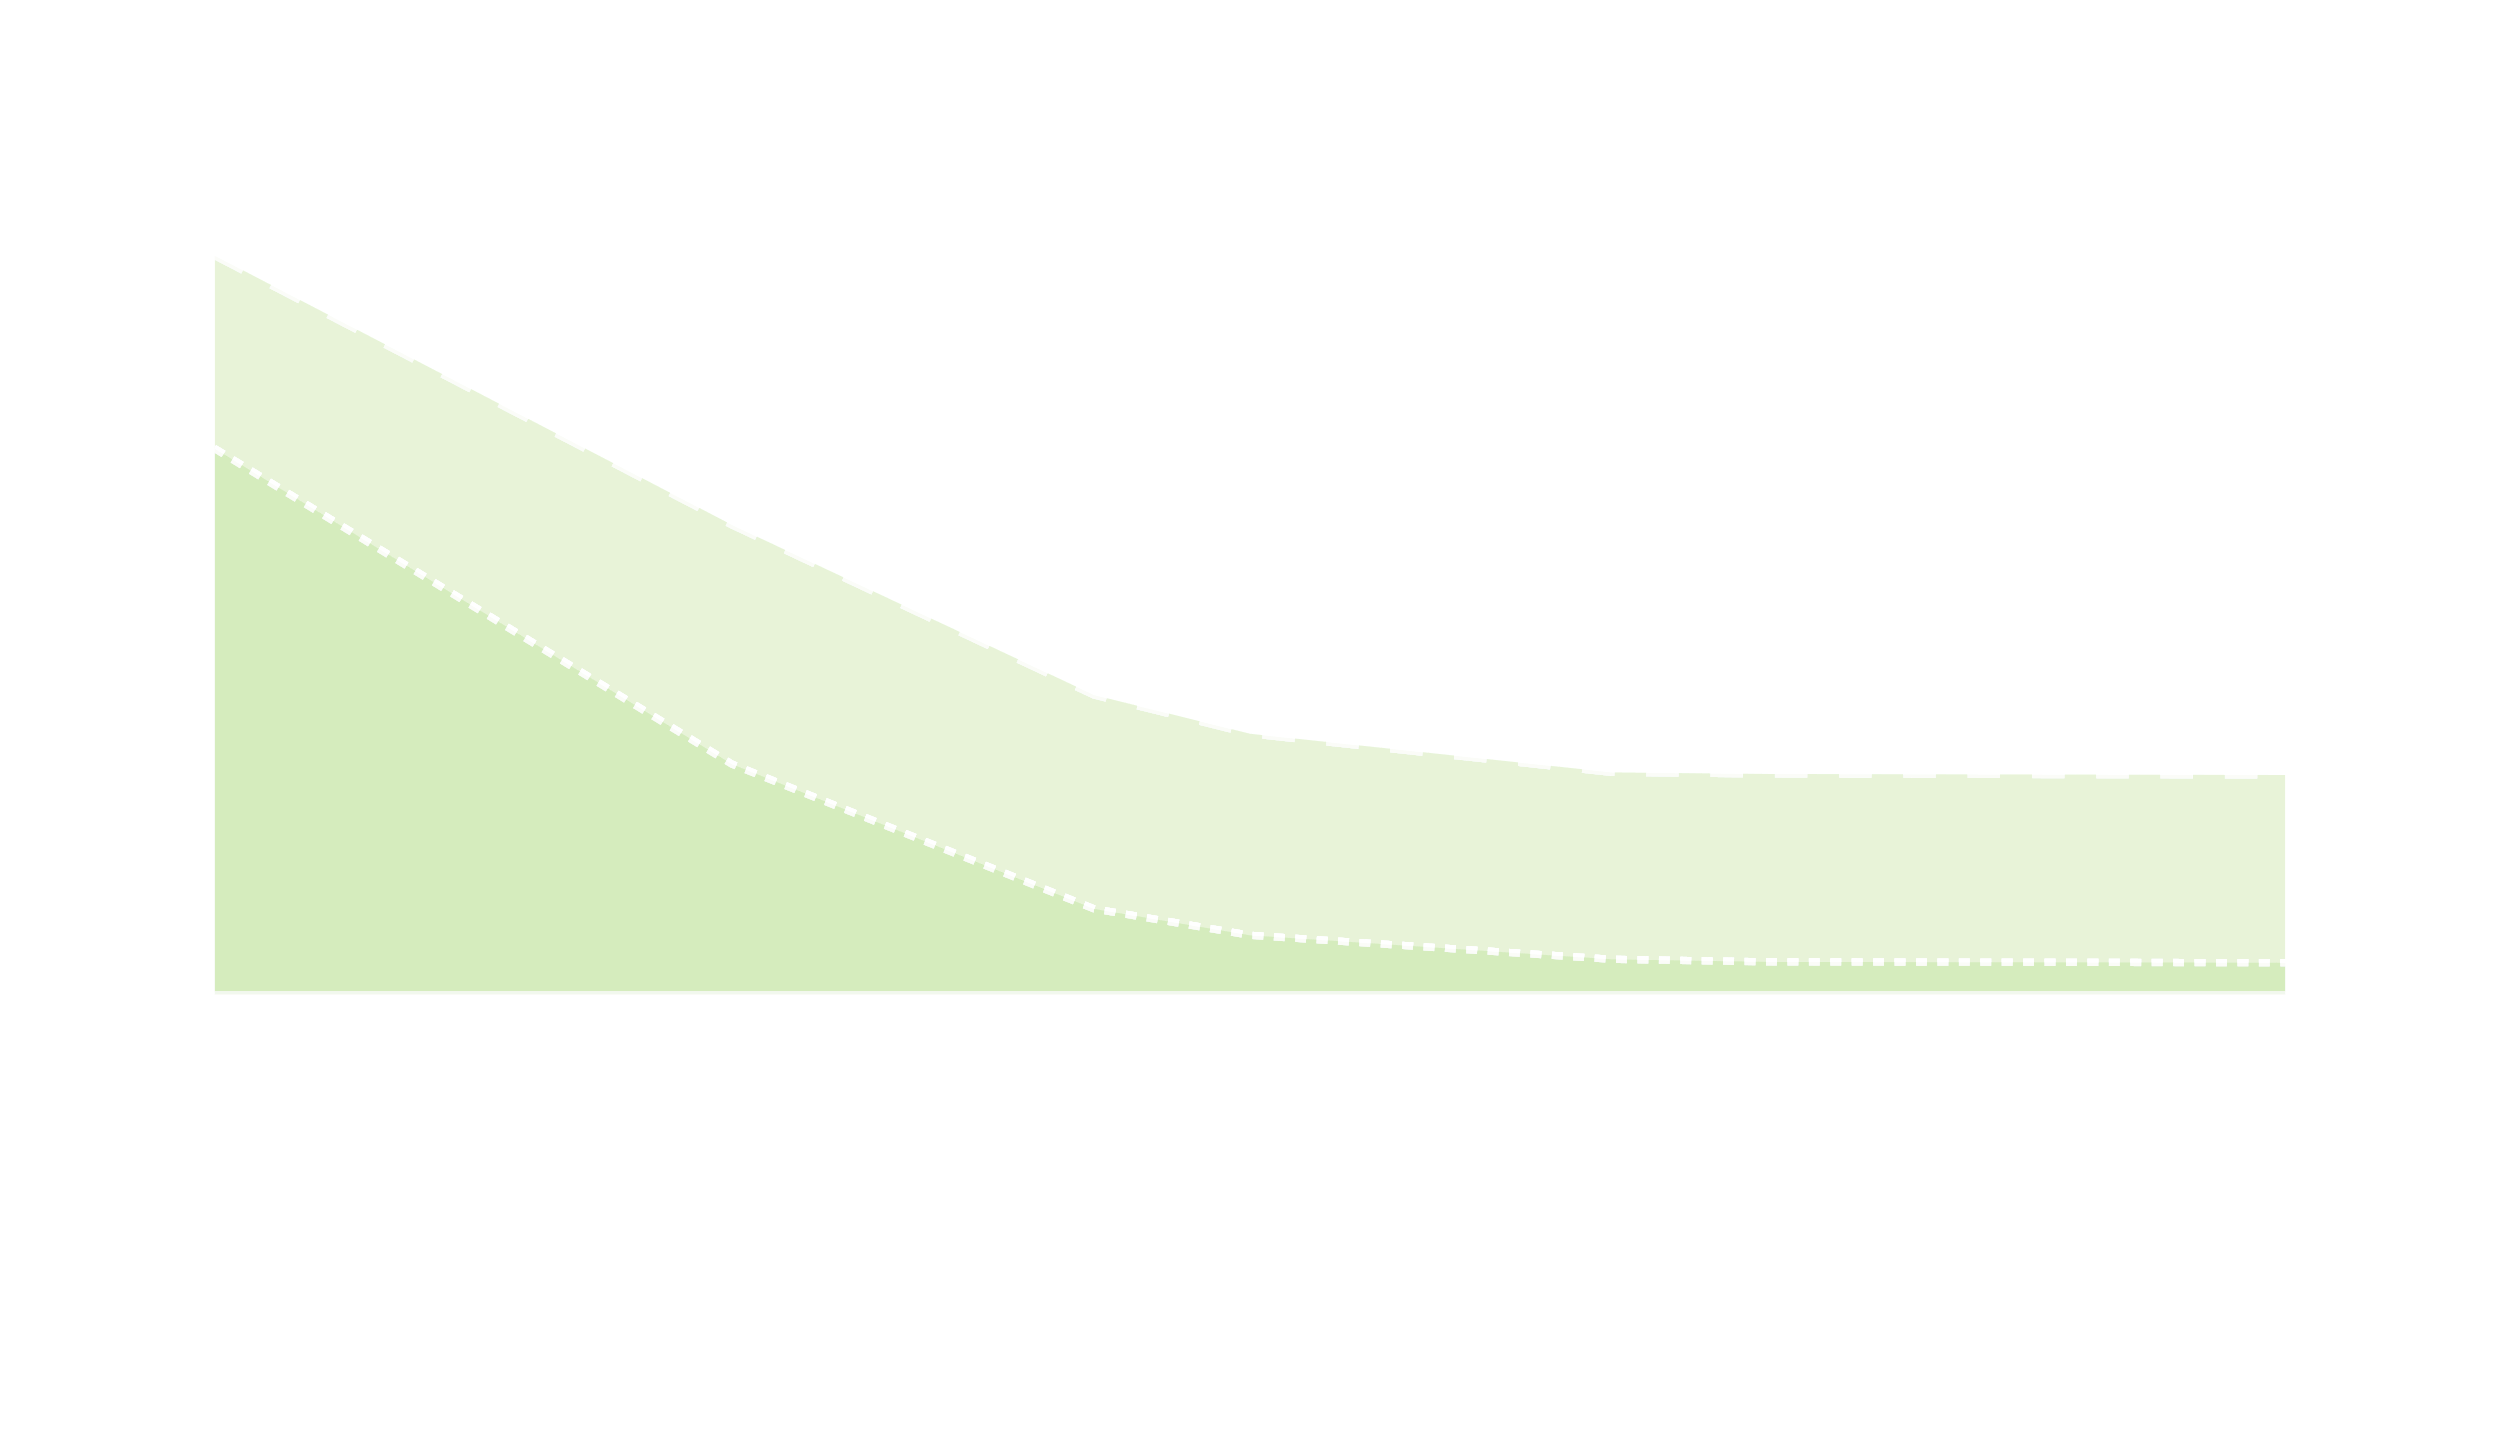
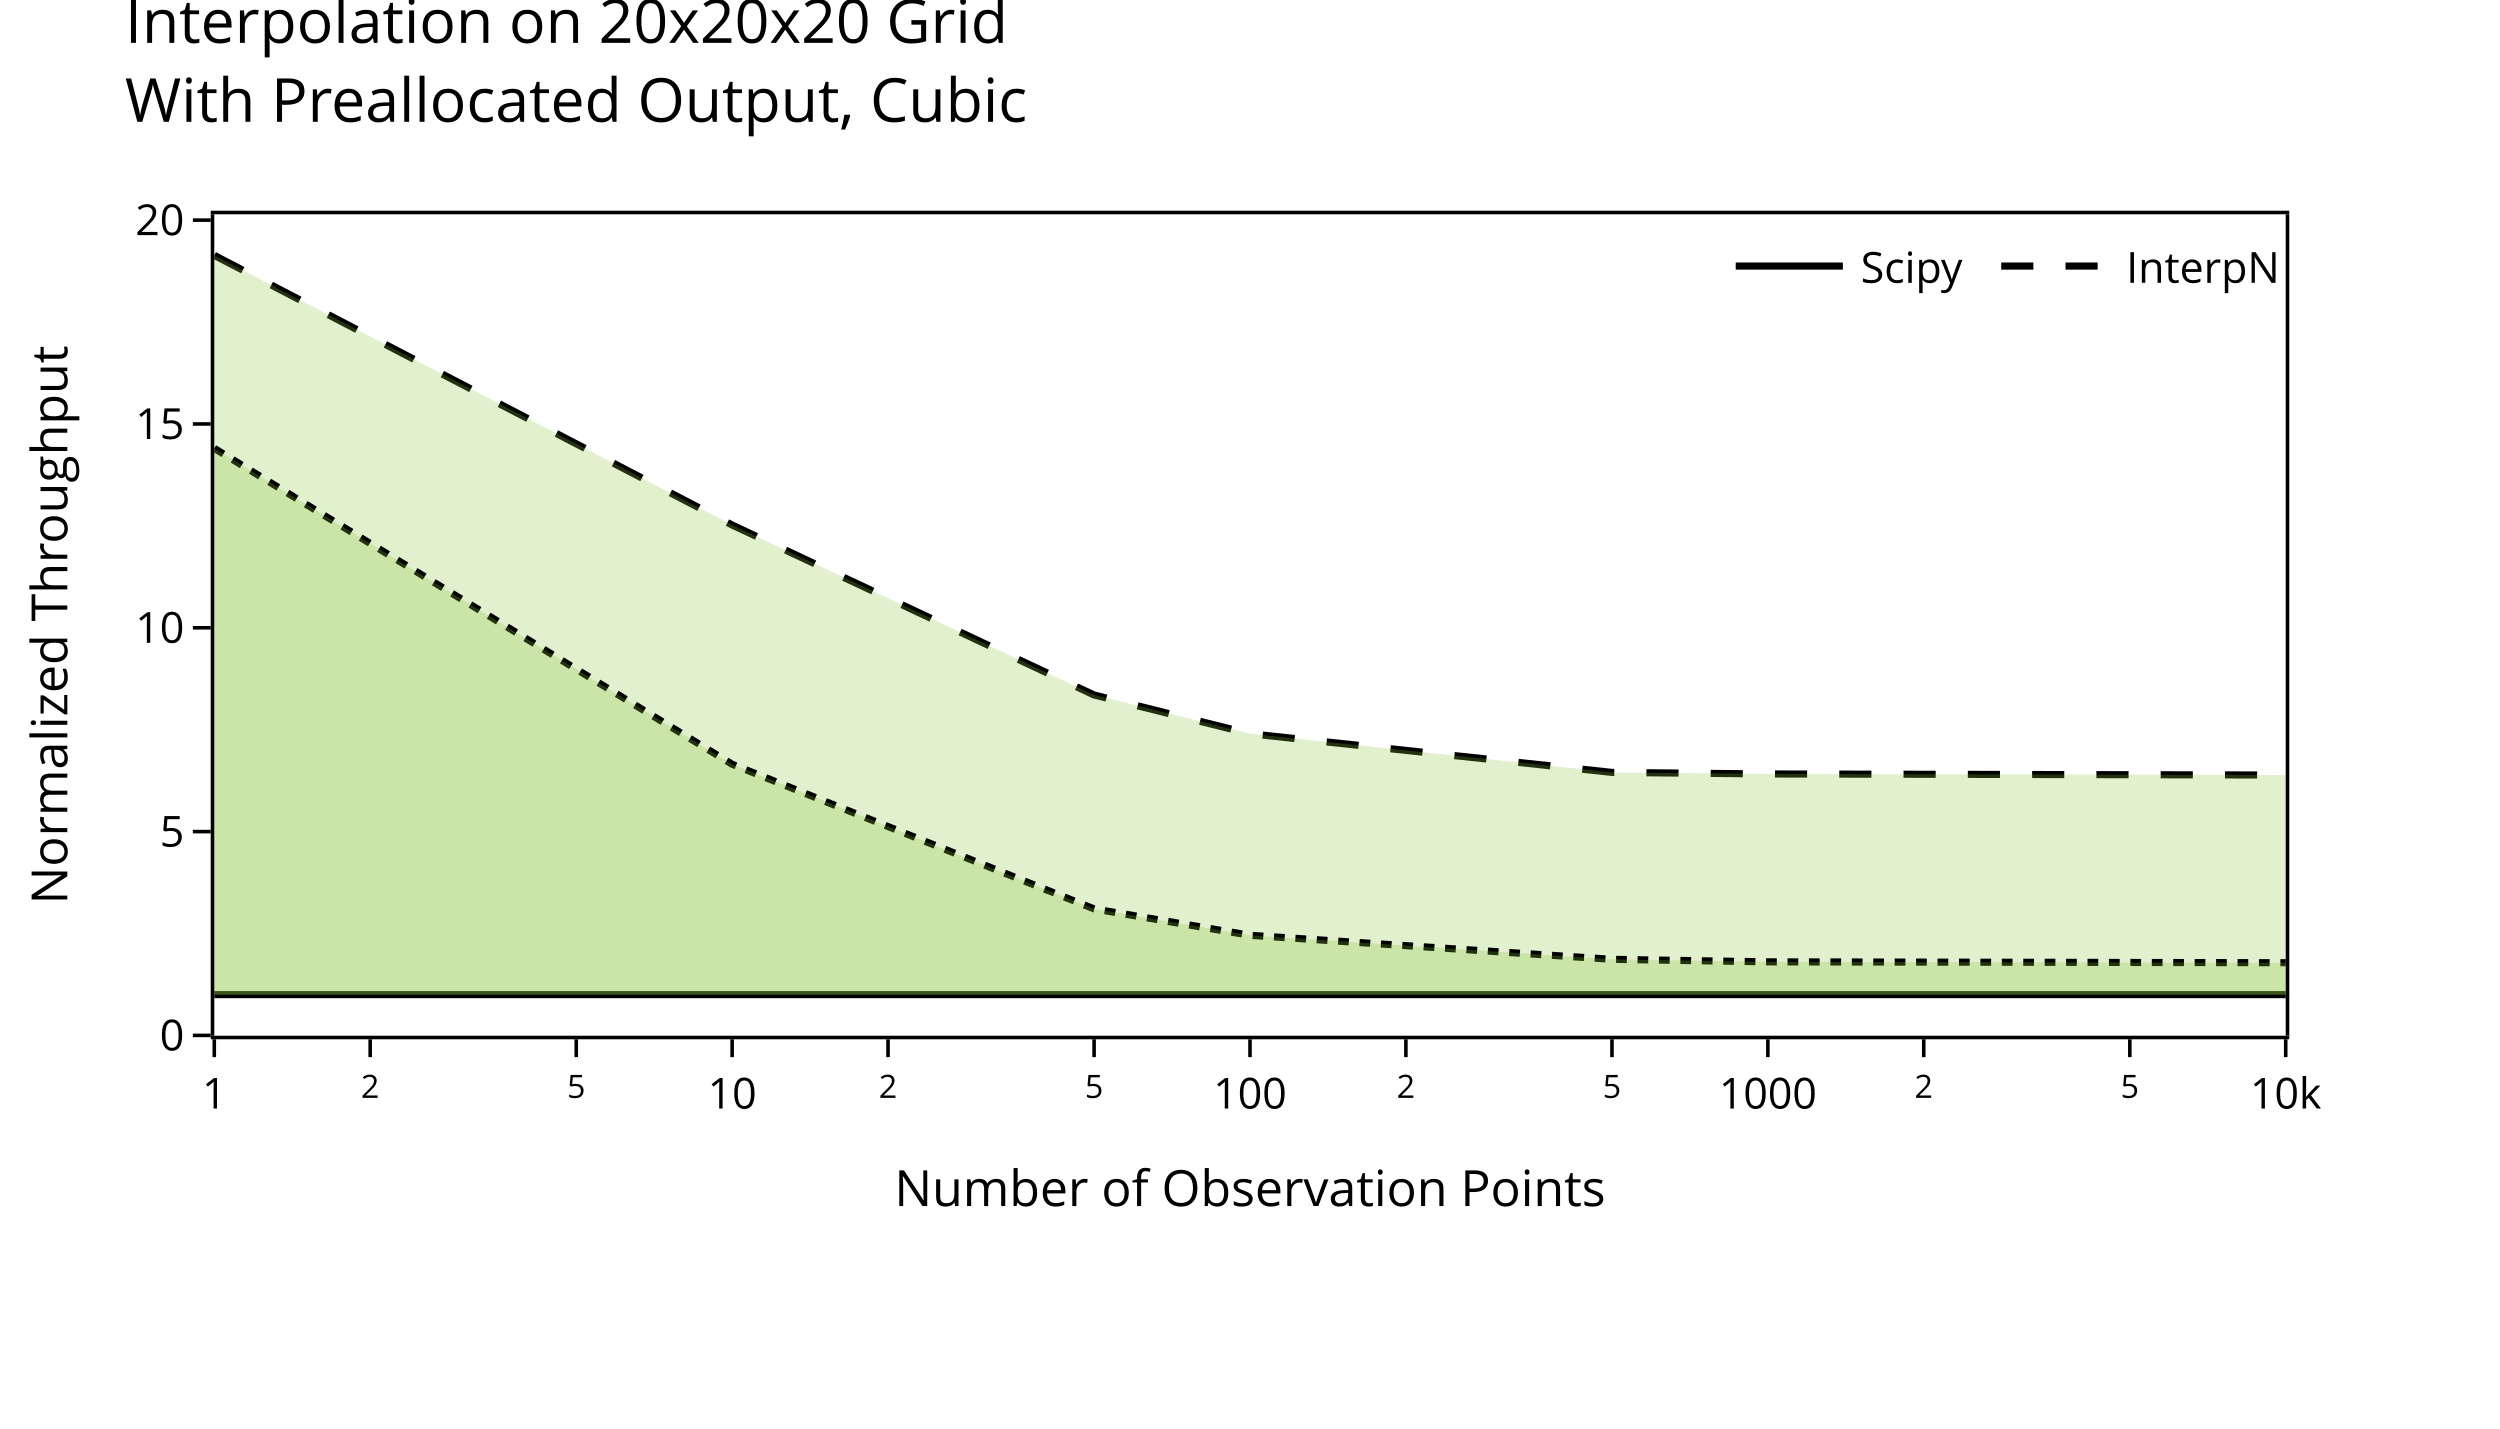
<svg xmlns="http://www.w3.org/2000/svg" class="main-svg" width="700" height="400" style="" viewBox="0 0 700 400">
  <rect x="0" y="0" width="700" height="400" style="fill: rgb(0, 0, 0); fill-opacity: 0;" />
-   <defs>
-     <style type="text/css">
-           svg { filter: invert(100%) hue-rotate(180deg); background-color: transparent !important; }
-           image { filter: invert(100%) hue-rotate(180deg) saturate(1.25); }
-       </style>
-   </defs>
  <defs id="defs-842107">
    <g class="clips">
      <clipPath id="clip842107xyplot" class="plotclip">
        <rect width="580" height="230" />
      </clipPath>
      <clipPath class="axesclip" id="clip842107x">
        <rect x="60" y="0" width="580" height="400" />
      </clipPath>
      <clipPath class="axesclip" id="clip842107y">
        <rect x="0" y="60" width="700" height="230" />
      </clipPath>
      <clipPath class="axesclip" id="clip842107xy">
        <rect x="60" y="60" width="580" height="230" />
      </clipPath>
    </g>
    <g class="gradients" />
    <g class="patterns" />
  </defs>
  <g class="bglayer">
    <rect class="bg" x="60" y="60" width="580" height="230" style="fill: rgb(0, 0, 0); fill-opacity: 0; stroke-width: 0;" />
  </g>
  <g class="layer-below">
    <g class="imagelayer" />
    <g class="shapelayer" />
  </g>
  <g class="cartesianlayer">
    <g class="subplot xy">
      <g class="layer-subplot">
        <g class="shapelayer" />
        <g class="imagelayer" />
      </g>
      <g class="minor-gridlayer">
        <g class="x" />
        <g class="y" />
      </g>
      <g class="gridlayer">
        <g class="x" />
        <g class="y" />
      </g>
      <g class="zerolinelayer" />
      <g class="layer-between">
        <g class="shapelayer" />
        <g class="imagelayer" />
      </g>
      <path class="xlines-below" />
      <path class="ylines-below" />
      <g class="overlines-below" />
      <g class="xaxislayer-below" />
      <g class="yaxislayer-below" />
      <g class="overaxes-below" />
      <g class="overplot">
        <g class="xy" transform="translate(60,60)" clip-path="url(#clip842107xyplot)">
          <g class="scatterlayer mlayer">
            <g class="trace scatter traced653d8" style="stroke-miterlimit: 2; opacity: 1;">
              <g class="fills" />
              <g class="errorbars" />
              <g class="lines">
                <path class="js-line" d="M0,218.5L580,218.5" style="vector-effect: none; fill: none; stroke: rgb(0, 0, 0); stroke-opacity: 1; stroke-width: 2px; opacity: 1;" />
              </g>
              <g class="points" />
              <g class="text" />
            </g>
            <g class="trace scatter trace76f0de" style="stroke-miterlimit: 2; opacity: 1;">
              <g class="fills" />
              <g class="errorbars" />
              <g class="lines">
                <path class="js-line" d="M0,11.5L145,87L246.35,134.6L290,145.45L391.35,156.27L435,156.71L580,157.01" style="vector-effect: none; fill: none; stroke: rgb(0, 0, 0); stroke-opacity: 1; stroke-dasharray: 9px, 9px; stroke-width: 2px; opacity: 1;" />
              </g>
              <g class="points" />
              <g class="text" />
            </g>
            <g class="trace scatter trace9d8d02" style="stroke-miterlimit: 2; opacity: 1;">
              <g class="fills">
                <g>
                  <path class="js-fill" d="M0,11.5L145,87L246.35,134.6L290,145.45L391.35,156.27L435,156.71L580,157.01L580,218.5L435,218.5L0,218.5Z" style="fill: rgb(139, 196, 59); fill-opacity: 0.25; stroke-width: 0;" />
                </g>
              </g>
              <g class="errorbars" />
              <g class="lines">
                <path class="js-line" d="M0,11.5L145,87L246.35,134.6L290,145.45L391.35,156.27L435,156.71L580,157.01L580,218.5L435,218.5L0,218.5" style="vector-effect: none; fill: none; stroke: rgb(0, 204, 150); stroke-opacity: 1; stroke-width: 0px; opacity: 1;" />
              </g>
              <g class="points" />
              <g class="text" />
            </g>
            <g class="trace scatter traced977ce" style="stroke-miterlimit: 2; opacity: 1;">
              <g class="fills" />
              <g class="errorbars" />
              <g class="lines">
                <path class="js-line" d="M0,65.54L145,153.99L246.35,194.49L290,201.88L391.35,208.61L435,209.32L580,209.56" style="vector-effect: none; fill: none; stroke: rgb(0, 0, 0); stroke-opacity: 1; stroke-dasharray: 3px, 3px; stroke-width: 2px; opacity: 1;" />
              </g>
              <g class="points" />
              <g class="text" />
            </g>
            <g class="trace scatter tracec492bc" style="stroke-miterlimit: 2; opacity: 1;">
              <g class="fills">
                <g>
                  <path class="js-fill" d="M0,65.54L145,153.99L246.35,194.49L290,201.88L391.35,208.61L435,209.32L580,209.56L580,218.5L435,218.5L0,218.5Z" style="fill: rgb(139, 196, 59); fill-opacity: 0.25; stroke-width: 0;" />
                </g>
              </g>
              <g class="errorbars" />
              <g class="lines">
                <path class="js-line" d="M0,65.54L145,153.99L246.35,194.49L290,201.88L391.35,208.61L435,209.32L580,209.56L580,218.5L435,218.5L0,218.5" style="vector-effect: none; fill: none; stroke: rgb(255, 161, 90); stroke-opacity: 1; stroke-width: 0px; opacity: 1;" />
              </g>
              <g class="points" />
              <g class="text" />
            </g>
          </g>
        </g>
      </g>
      <path class="xlines-above crisp" d="M59,290.5H641M59,59.5H641" style="fill: none; stroke-width: 1px; stroke: rgb(0, 0, 0); stroke-opacity: 1;" />
      <path class="ylines-above crisp" d="M59.5,60V290M640.5,60V290" style="fill: none; stroke-width: 1px; stroke: rgb(0, 0, 0); stroke-opacity: 1;" />
      <g class="overlines-above" />
      <g class="xaxislayer-above">
        <path class="xtick ticks crisp" d="M0,291v5" transform="translate(60,0)" style="stroke: rgb(0, 0, 0); stroke-opacity: 1; stroke-width: 1px;" />
        <path class="xtick ticks crisp" d="M0,291v5" transform="translate(103.65,0)" style="stroke: rgb(0, 0, 0); stroke-opacity: 1; stroke-width: 1px;" />
        <path class="xtick ticks crisp" d="M0,291v5" transform="translate(161.35,0)" style="stroke: rgb(0, 0, 0); stroke-opacity: 1; stroke-width: 1px;" />
        <path class="xtick ticks crisp" d="M0,291v5" transform="translate(205,0)" style="stroke: rgb(0, 0, 0); stroke-opacity: 1; stroke-width: 1px;" />
        <path class="xtick ticks crisp" d="M0,291v5" transform="translate(248.65,0)" style="stroke: rgb(0, 0, 0); stroke-opacity: 1; stroke-width: 1px;" />
        <path class="xtick ticks crisp" d="M0,291v5" transform="translate(306.35,0)" style="stroke: rgb(0, 0, 0); stroke-opacity: 1; stroke-width: 1px;" />
        <path class="xtick ticks crisp" d="M0,291v5" transform="translate(350,0)" style="stroke: rgb(0, 0, 0); stroke-opacity: 1; stroke-width: 1px;" />
        <path class="xtick ticks crisp" d="M0,291v5" transform="translate(393.65,0)" style="stroke: rgb(0, 0, 0); stroke-opacity: 1; stroke-width: 1px;" />
        <path class="xtick ticks crisp" d="M0,291v5" transform="translate(451.35,0)" style="stroke: rgb(0, 0, 0); stroke-opacity: 1; stroke-width: 1px;" />
        <path class="xtick ticks crisp" d="M0,291v5" transform="translate(495,0)" style="stroke: rgb(0, 0, 0); stroke-opacity: 1; stroke-width: 1px;" />
        <path class="xtick ticks crisp" d="M0,291v5" transform="translate(538.65,0)" style="stroke: rgb(0, 0, 0); stroke-opacity: 1; stroke-width: 1px;" />
        <path class="xtick ticks crisp" d="M0,291v5" transform="translate(596.35,0)" style="stroke: rgb(0, 0, 0); stroke-opacity: 1; stroke-width: 1px;" />
        <path class="xtick ticks crisp" d="M0,291v5" transform="translate(640,0)" style="stroke: rgb(0, 0, 0); stroke-opacity: 1; stroke-width: 1px;" />
        <g class="xtick">
          <text text-anchor="middle" x="0" y="310.4" transform="translate(60,0)" style="font-family: 'Open Sans', verdana, arial, sans-serif; font-size: 12px; fill: rgb(0, 0, 0); fill-opacity: 1; white-space: pre; opacity: 1;">1</text>
        </g>
        <g class="xtick">
          <text text-anchor="middle" x="0" y="307.4" style="font-family: 'Open Sans', verdana, arial, sans-serif; font-size: 9px; fill: rgb(0, 0, 0); fill-opacity: 1; white-space: pre; opacity: 1;" transform="translate(103.65,0)">2</text>
        </g>
        <g class="xtick">
          <text text-anchor="middle" x="0" y="307.4" style="font-family: 'Open Sans', verdana, arial, sans-serif; font-size: 9px; fill: rgb(0, 0, 0); fill-opacity: 1; white-space: pre; opacity: 1;" transform="translate(161.35,0)">5</text>
        </g>
        <g class="xtick">
          <text text-anchor="middle" x="0" y="310.4" style="font-family: 'Open Sans', verdana, arial, sans-serif; font-size: 12px; fill: rgb(0, 0, 0); fill-opacity: 1; white-space: pre; opacity: 1;" transform="translate(205,0)">10</text>
        </g>
        <g class="xtick">
          <text text-anchor="middle" x="0" y="307.4" style="font-family: 'Open Sans', verdana, arial, sans-serif; font-size: 9px; fill: rgb(0, 0, 0); fill-opacity: 1; white-space: pre; opacity: 1;" transform="translate(248.65,0)">2</text>
        </g>
        <g class="xtick">
          <text text-anchor="middle" x="0" y="307.4" style="font-family: 'Open Sans', verdana, arial, sans-serif; font-size: 9px; fill: rgb(0, 0, 0); fill-opacity: 1; white-space: pre; opacity: 1;" transform="translate(306.35,0)">5</text>
        </g>
        <g class="xtick">
          <text text-anchor="middle" x="0" y="310.4" style="font-family: 'Open Sans', verdana, arial, sans-serif; font-size: 12px; fill: rgb(0, 0, 0); fill-opacity: 1; white-space: pre; opacity: 1;" transform="translate(350,0)">100</text>
        </g>
        <g class="xtick">
          <text text-anchor="middle" x="0" y="307.4" style="font-family: 'Open Sans', verdana, arial, sans-serif; font-size: 9px; fill: rgb(0, 0, 0); fill-opacity: 1; white-space: pre; opacity: 1;" transform="translate(393.65,0)">2</text>
        </g>
        <g class="xtick">
          <text text-anchor="middle" x="0" y="307.4" style="font-family: 'Open Sans', verdana, arial, sans-serif; font-size: 9px; fill: rgb(0, 0, 0); fill-opacity: 1; white-space: pre; opacity: 1;" transform="translate(451.35,0)">5</text>
        </g>
        <g class="xtick">
          <text text-anchor="middle" x="0" y="310.4" style="font-family: 'Open Sans', verdana, arial, sans-serif; font-size: 12px; fill: rgb(0, 0, 0); fill-opacity: 1; white-space: pre; opacity: 1;" transform="translate(495,0)">1000</text>
        </g>
        <g class="xtick">
          <text text-anchor="middle" x="0" y="307.4" style="font-family: 'Open Sans', verdana, arial, sans-serif; font-size: 9px; fill: rgb(0, 0, 0); fill-opacity: 1; white-space: pre; opacity: 1;" transform="translate(538.65,0)">2</text>
        </g>
        <g class="xtick">
          <text text-anchor="middle" x="0" y="307.4" style="font-family: 'Open Sans', verdana, arial, sans-serif; font-size: 9px; fill: rgb(0, 0, 0); fill-opacity: 1; white-space: pre; opacity: 1;" transform="translate(596.35,0)">5</text>
        </g>
        <g class="xtick">
          <text text-anchor="middle" x="0" y="310.4" style="font-family: 'Open Sans', verdana, arial, sans-serif; font-size: 12px; fill: rgb(0, 0, 0); fill-opacity: 1; white-space: pre; opacity: 1;" transform="translate(640,0)">10k</text>
        </g>
      </g>
      <g class="yaxislayer-above">
        <path class="ytick ticks crisp" d="M59,0h-5" transform="translate(0,289.91)" style="stroke: rgb(0, 0, 0); stroke-opacity: 1; stroke-width: 1px;" />
        <path class="ytick ticks crisp" d="M59,0h-5" transform="translate(0,232.85)" style="stroke: rgb(0, 0, 0); stroke-opacity: 1; stroke-width: 1px;" />
        <path class="ytick ticks crisp" d="M59,0h-5" transform="translate(0,175.78)" style="stroke: rgb(0, 0, 0); stroke-opacity: 1; stroke-width: 1px;" />
        <path class="ytick ticks crisp" d="M59,0h-5" transform="translate(0,118.71)" style="stroke: rgb(0, 0, 0); stroke-opacity: 1; stroke-width: 1px;" />
        <path class="ytick ticks crisp" d="M59,0h-5" transform="translate(0,61.64)" style="stroke: rgb(0, 0, 0); stroke-opacity: 1; stroke-width: 1px;" />
        <g class="ytick">
          <text text-anchor="end" x="51.6" y="4.2" transform="translate(0,289.91)" style="font-family: 'Open Sans', verdana, arial, sans-serif; font-size: 12px; fill: rgb(0, 0, 0); fill-opacity: 1; white-space: pre; opacity: 1;">0</text>
        </g>
        <g class="ytick">
          <text text-anchor="end" x="51.6" y="4.2" style="font-family: 'Open Sans', verdana, arial, sans-serif; font-size: 12px; fill: rgb(0, 0, 0); fill-opacity: 1; white-space: pre; opacity: 1;" transform="translate(0,232.85)">5</text>
        </g>
        <g class="ytick">
          <text text-anchor="end" x="51.6" y="4.2" style="font-family: 'Open Sans', verdana, arial, sans-serif; font-size: 12px; fill: rgb(0, 0, 0); fill-opacity: 1; white-space: pre; opacity: 1;" transform="translate(0,175.78)">10</text>
        </g>
        <g class="ytick">
          <text text-anchor="end" x="51.6" y="4.2" style="font-family: 'Open Sans', verdana, arial, sans-serif; font-size: 12px; fill: rgb(0, 0, 0); fill-opacity: 1; white-space: pre; opacity: 1;" transform="translate(0,118.71)">15</text>
        </g>
        <g class="ytick">
          <text text-anchor="end" x="51.6" y="4.2" style="font-family: 'Open Sans', verdana, arial, sans-serif; font-size: 12px; fill: rgb(0, 0, 0); fill-opacity: 1; white-space: pre; opacity: 1;" transform="translate(0,61.64)">20</text>
        </g>
      </g>
      <g class="overaxes-above" />
    </g>
  </g>
  <g class="polarlayer" />
  <g class="smithlayer" />
  <g class="ternarylayer" />
  <g class="geolayer" />
  <g class="funnelarealayer" />
  <g class="pielayer" />
  <g class="iciclelayer" />
  <g class="treemaplayer" />
  <g class="sunburstlayer" />
  <g class="glimages" />
  <defs id="topdefs-842107">
    <g class="clips" />
    <clipPath id="legend842107">
      <rect width="159" height="29" x="0" y="0" />
    </clipPath>
  </defs>
  <g class="layer-above">
    <g class="imagelayer" />
    <g class="shapelayer" />
  </g>
  <g class="infolayer">
    <g class="legend" pointer-events="all" transform="translate(481,60)">
      <rect class="bg" shape-rendering="crispEdges" width="159" height="29" x="0" y="0" style="stroke: rgb(68, 68, 68); stroke-opacity: 1; fill: rgb(0, 0, 0); fill-opacity: 0; stroke-width: 0px;" />
      <g class="scrollbox" transform="" clip-path="url(#legend842107)">
        <g class="groups">
          <g class="traces" transform="translate(0,14.5)" style="opacity: 1;">
            <text class="legendtext" text-anchor="start" x="40" y="4.68" style="font-family: 'Open Sans', verdana, arial, sans-serif; font-size: 12px; fill: rgb(0, 0, 0); fill-opacity: 1; white-space: pre;">Scipy</text>
            <g class="layers" style="opacity: 1;">
              <g class="legendfill" />
              <g class="legendlines">
                <path class="js-line" d="M5,0h30" style="fill: none; stroke: rgb(0, 0, 0); stroke-opacity: 1; stroke-width: 2px;" />
              </g>
              <g class="legendsymbols">
                <g class="legendpoints" />
              </g>
            </g>
            <rect class="legendtoggle" x="0" y="-9.5" width="71.844" height="19" style="fill: rgb(0, 0, 0); fill-opacity: 0;" />
          </g>
          <g class="traces" transform="translate(74.34375,14.5)" style="opacity: 1;">
            <text class="legendtext" text-anchor="start" x="40" y="4.68" style="font-family: 'Open Sans', verdana, arial, sans-serif; font-size: 12px; fill: rgb(0, 0, 0); fill-opacity: 1; white-space: pre;">InterpN</text>
            <g class="layers" style="opacity: 1;">
              <g class="legendfill" />
              <g class="legendlines">
                <path class="js-line" d="M5,0h30" style="fill: none; stroke: rgb(0, 0, 0); stroke-opacity: 1; stroke-dasharray: 9px, 9px; stroke-width: 2px;" />
              </g>
              <g class="legendsymbols">
                <g class="legendpoints" />
              </g>
            </g>
            <rect class="legendtoggle" x="0" y="-9.5" width="81.859" height="19" style="fill: rgb(0, 0, 0); fill-opacity: 0;" />
          </g>
        </g>
      </g>
      <rect class="scrollbar" rx="20" ry="3" width="0" height="0" x="0" y="0" style="fill: rgb(128, 139, 164); fill-opacity: 1;" />
    </g>
    <g class="g-gtitle">
      <text class="gtitle" x="35" y="12" text-anchor="start" dy="0.7em" style="opacity: 1; font-family: 'Open Sans', verdana, arial, sans-serif; font-size: 17px; fill: rgb(0, 0, 0); fill-opacity: 1; white-space: pre;">
        <tspan class="line" dy="0em" x="35" y="12">Interpolation on 20x20x20 Grid</tspan>
        <tspan class="line" dy="1.3em" x="35" y="12">With Preallocated Output, Cubic</tspan>
      </text>
    </g>
    <g class="g-xtitle">
      <text class="xtitle" x="350" y="337.706" text-anchor="middle" style="opacity: 1; font-family: 'Open Sans', verdana, arial, sans-serif; font-size: 14px; fill: rgb(0, 0, 0); fill-opacity: 1; white-space: pre;">Number of Observation Points</text>
    </g>
    <g class="g-ytitle">
      <text class="ytitle" transform="rotate(-90,18.85,175)" x="18.85" y="175" text-anchor="middle" style="opacity: 1; font-family: 'Open Sans', verdana, arial, sans-serif; font-size: 14px; fill: rgb(0, 0, 0); fill-opacity: 1; white-space: pre;">Normalized Throughput</text>
    </g>
  </g>
</svg>
